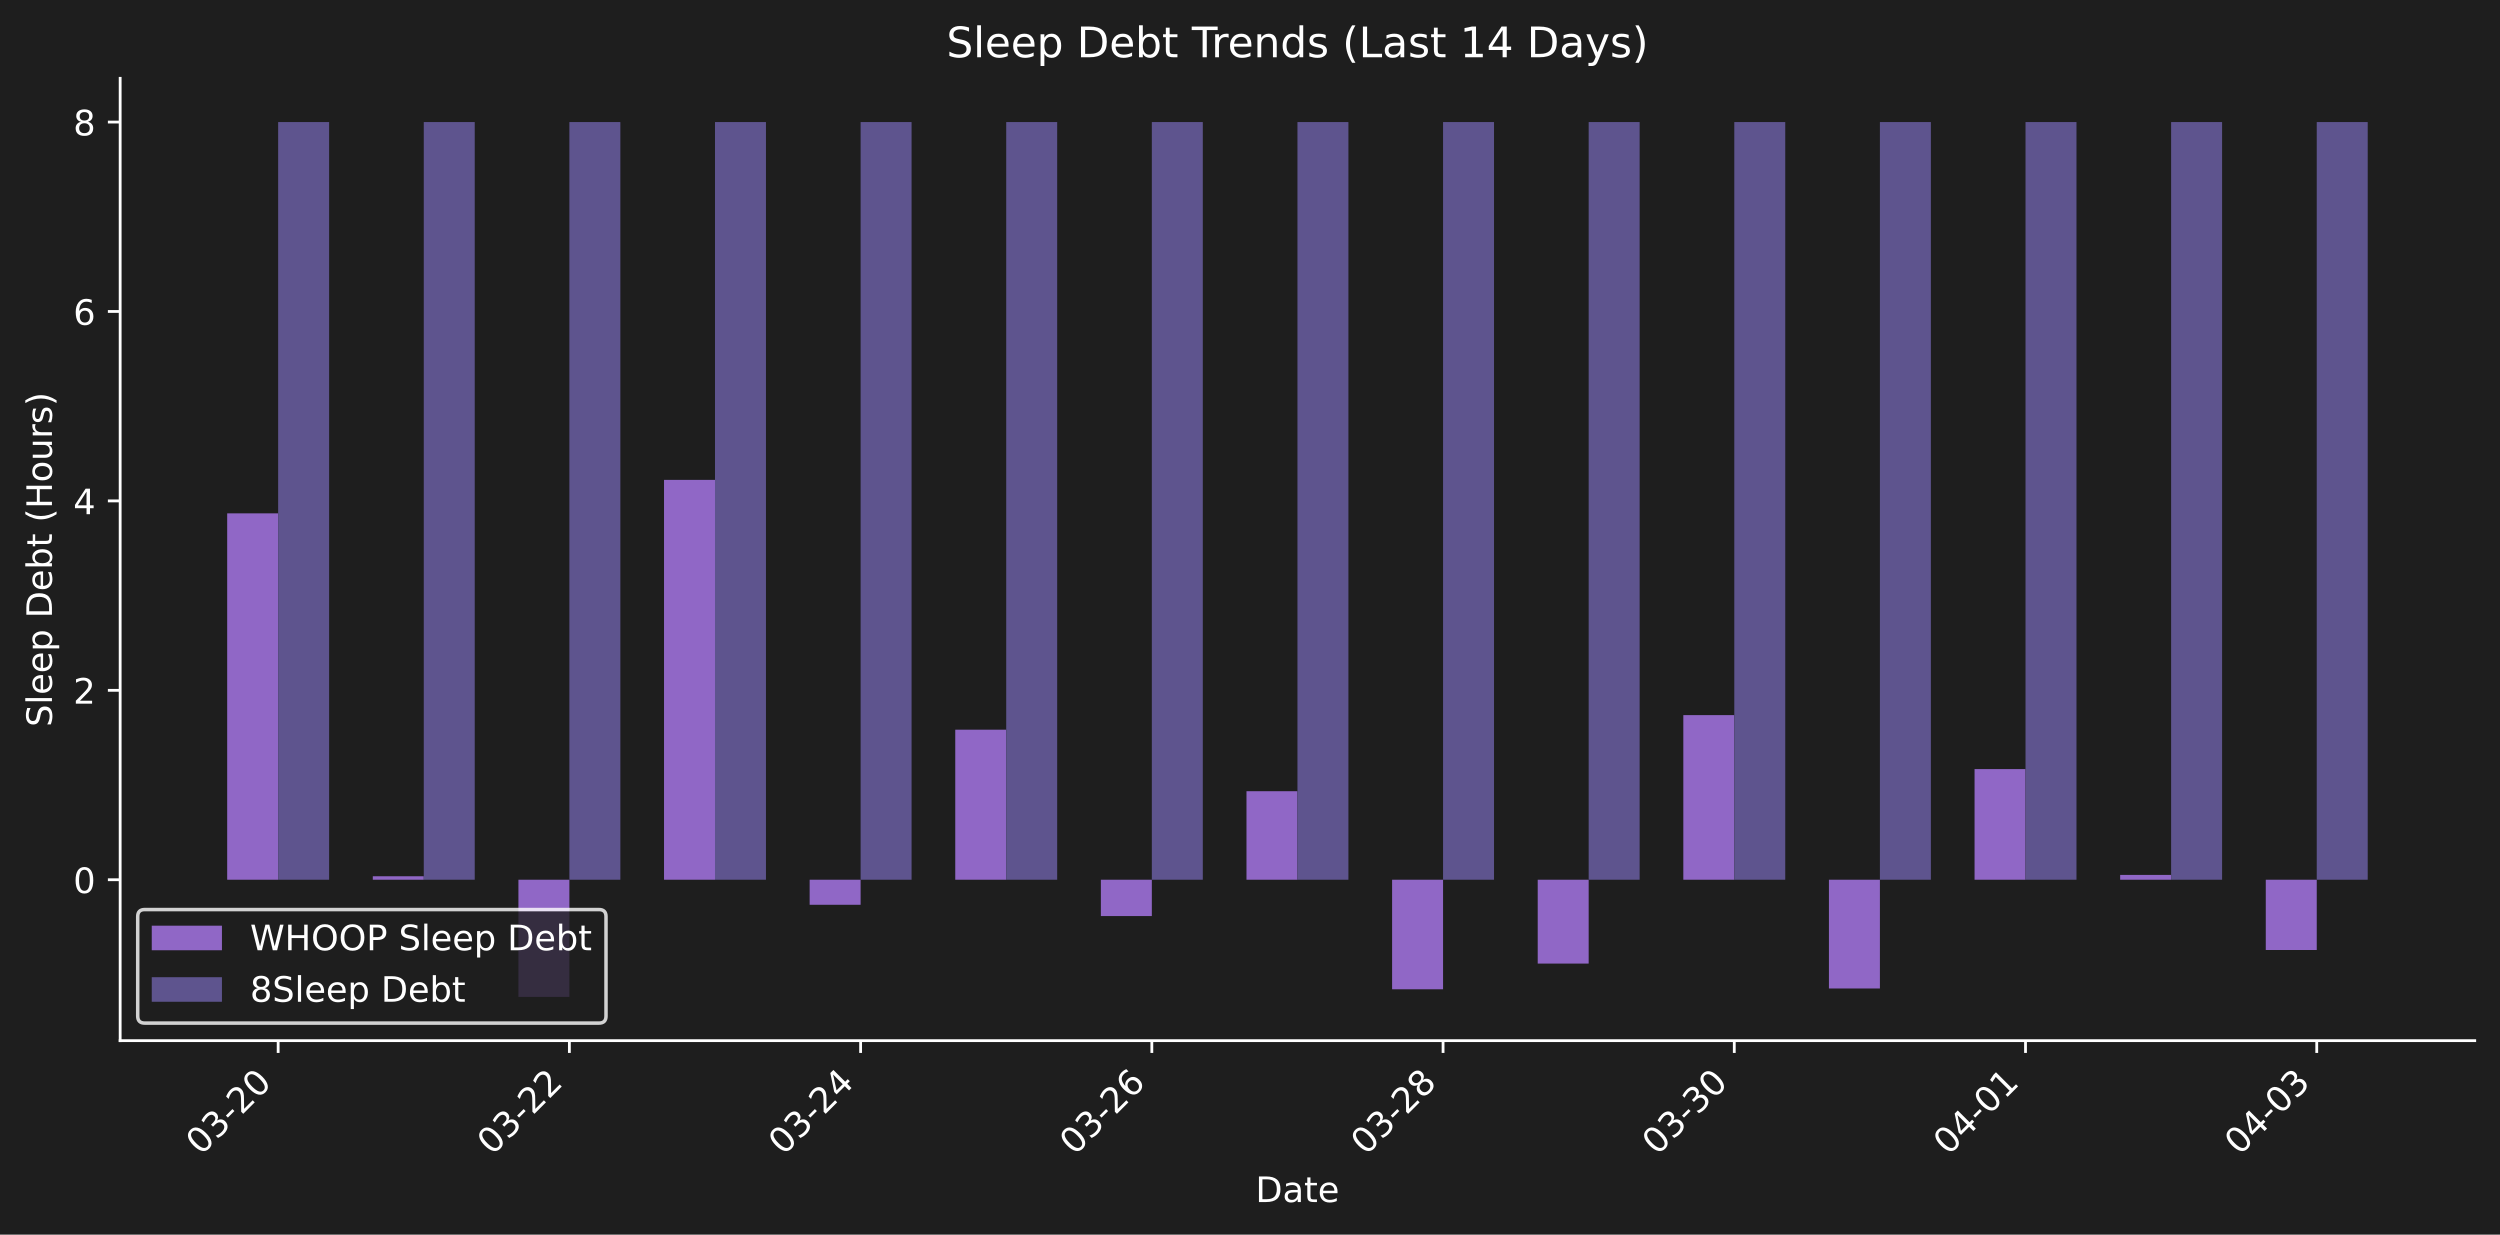
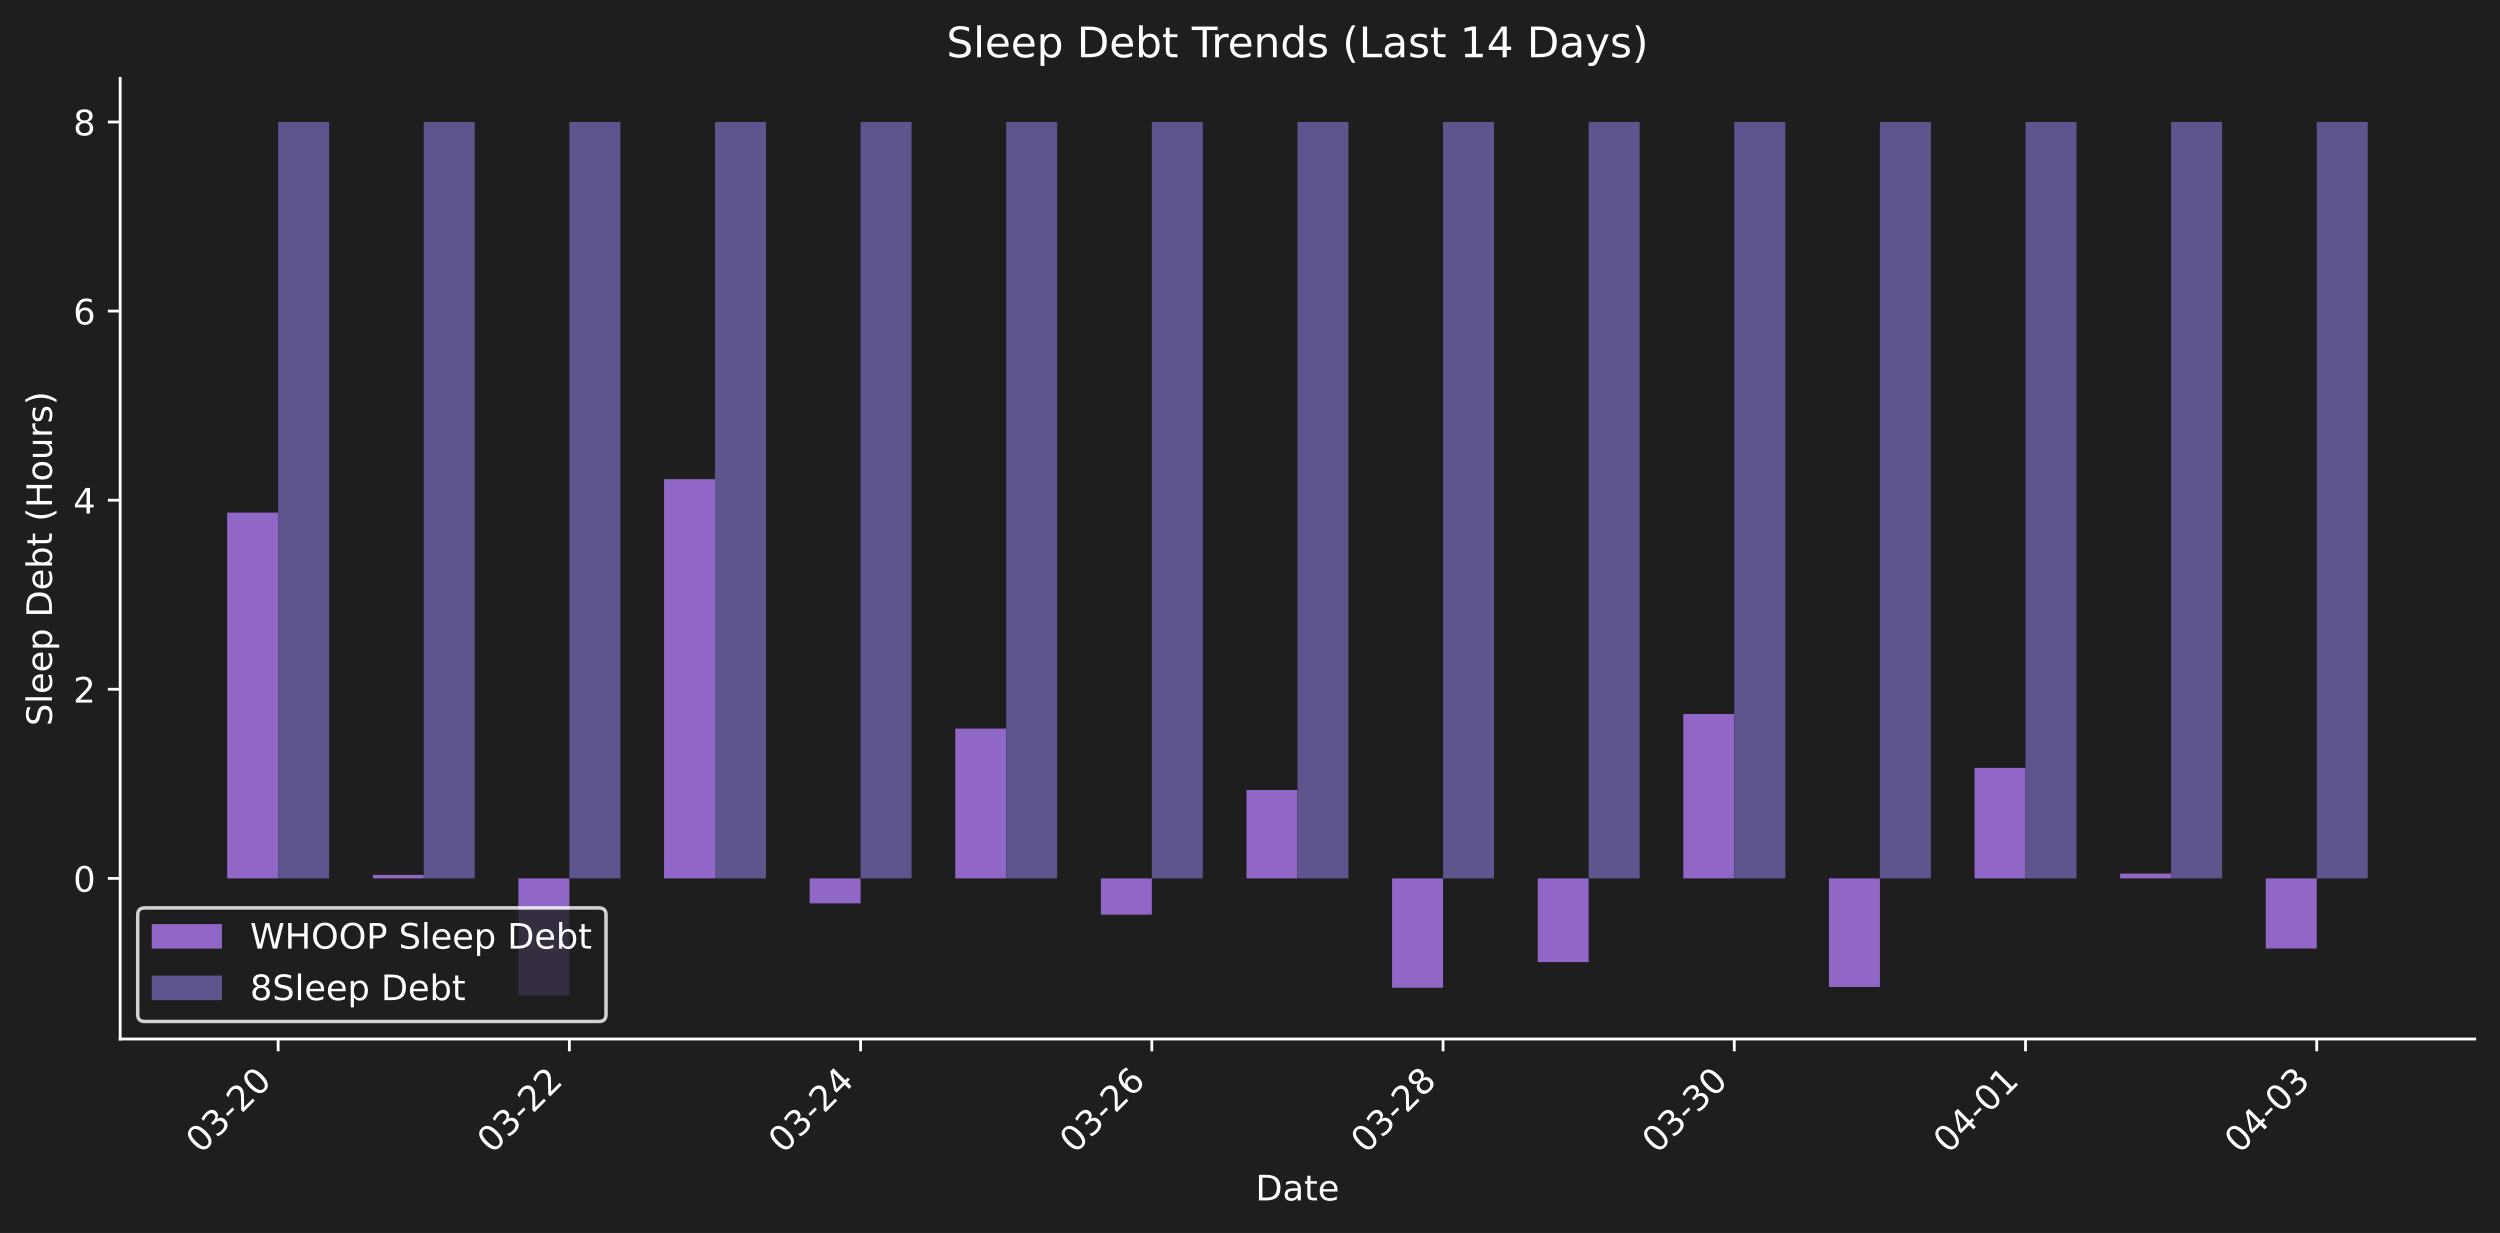
- <svg xmlns="http://www.w3.org/2000/svg" xmlns:xlink="http://www.w3.org/1999/xlink" width="712.371pt" height="351.8pt" viewBox="0 0 712.371 351.8" version="1.1">
+ <svg xmlns="http://www.w3.org/2000/svg" xmlns:xlink="http://www.w3.org/1999/xlink" width="712.371pt" height="351.334pt" viewBox="0 0 712.371 351.334" version="1.1">
  <defs>
    <style type="text/css">*{stroke-linejoin: round; stroke-linecap: butt}</style>
  </defs>
  <g id="figure_1">
    <g id="patch_1">
-       <path d="M 0 351.8  L 712.371 351.8  L 712.371 0  L 0 0  z " style="fill: #1e1e1e" />
+       <path d="M 0 351.334  L 712.371 351.334  L 712.371 0  L 0 0  z " style="fill: #1e1e1e" />
    </g>
    <g id="axes_1">
      <g id="patch_2">
-         <path d="M 34.241 296.531  L 705.171 296.531  L 705.171 22.318  L 34.241 22.318  L 34.241 296.531  z " style="fill: none" />
+         <path d="M 34.241 296.066  L 705.171 296.066  L 705.171 22.318  L 34.241 22.318  L 34.241 296.066  z " style="fill: none" />
      </g>
      <g id="patch_3">
-         <path d="M 64.737 250.678  L 79.26 250.678  L 79.26 146.28  L 64.737 146.28  z " clip-path="url(#pa725d5e0b2)" style="fill: #9067c6" />
+         <path d="M 64.737 250.29  L 79.26 250.29  L 79.26 146.07  L 64.737 146.07  z " clip-path="url(#pdab0f28e50)" style="fill: #9067c6" />
      </g>
      <g id="patch_4">
-         <path d="M 106.23 250.678  L 120.752 250.678  L 120.752 249.689  L 106.23 249.689  z " clip-path="url(#pa725d5e0b2)" style="fill: #9067c6" />
+         <path d="M 106.23 250.29  L 120.752 250.29  L 120.752 249.303  L 106.23 249.303  z " clip-path="url(#pdab0f28e50)" style="fill: #9067c6" />
      </g>
      <g id="patch_5">
-         <path d="M 147.722 250.678  L 162.244 250.678  L 162.244 284.067  L 147.722 284.067  z " clip-path="url(#pa725d5e0b2)" style="fill: #9067c6" />
+         <path d="M 147.722 250.29  L 162.244 250.29  L 162.244 283.623  L 147.722 283.623  z " clip-path="url(#pdab0f28e50)" style="fill: #9067c6" />
      </g>
      <g id="patch_6">
-         <path d="M 189.214 250.678  L 203.737 250.678  L 203.737 136.743  L 189.214 136.743  z " clip-path="url(#pa725d5e0b2)" style="fill: #9067c6" />
+         <path d="M 189.214 250.29  L 203.737 250.29  L 203.737 136.549  L 189.214 136.549  z " clip-path="url(#pdab0f28e50)" style="fill: #9067c6" />
      </g>
      <g id="patch_7">
-         <path d="M 230.707 250.678  L 245.229 250.678  L 245.229 257.815  L 230.707 257.815  z " clip-path="url(#pa725d5e0b2)" style="fill: #9067c6" />
+         <path d="M 230.707 250.29  L 245.229 250.29  L 245.229 257.415  L 230.707 257.415  z " clip-path="url(#pdab0f28e50)" style="fill: #9067c6" />
      </g>
      <g id="patch_8">
-         <path d="M 272.199 250.678  L 286.721 250.678  L 286.721 207.925  L 272.199 207.925  z " clip-path="url(#pa725d5e0b2)" style="fill: #9067c6" />
+         <path d="M 272.199 250.29  L 286.721 250.29  L 286.721 207.61  L 272.199 207.61  z " clip-path="url(#pdab0f28e50)" style="fill: #9067c6" />
      </g>
      <g id="patch_9">
-         <path d="M 313.691 250.678  L 328.213 250.678  L 328.213 261.031  L 313.691 261.031  z " clip-path="url(#pa725d5e0b2)" style="fill: #9067c6" />
+         <path d="M 313.691 250.29  L 328.213 250.29  L 328.213 260.626  L 313.691 260.626  z " clip-path="url(#pdab0f28e50)" style="fill: #9067c6" />
      </g>
      <g id="patch_10">
-         <path d="M 355.183 250.678  L 369.706 250.678  L 369.706 225.452  L 355.183 225.452  z " clip-path="url(#pa725d5e0b2)" style="fill: #9067c6" />
+         <path d="M 355.183 250.29  L 369.706 250.29  L 369.706 225.107  L 355.183 225.107  z " clip-path="url(#pdab0f28e50)" style="fill: #9067c6" />
      </g>
      <g id="patch_11">
-         <path d="M 396.676 250.678  L 411.198 250.678  L 411.198 281.894  L 396.676 281.894  z " clip-path="url(#pa725d5e0b2)" style="fill: #9067c6" />
+         <path d="M 396.676 250.29  L 411.198 250.29  L 411.198 281.453  L 396.676 281.453  z " clip-path="url(#pdab0f28e50)" style="fill: #9067c6" />
      </g>
      <g id="patch_12">
-         <path d="M 438.168 250.678  L 452.69 250.678  L 452.69 274.57  L 438.168 274.57  z " clip-path="url(#pa725d5e0b2)" style="fill: #9067c6" />
+         <path d="M 438.168 250.29  L 452.69 250.29  L 452.69 274.142  L 438.168 274.142  z " clip-path="url(#pdab0f28e50)" style="fill: #9067c6" />
      </g>
      <g id="patch_13">
-         <path d="M 479.66 250.678  L 494.182 250.678  L 494.182 203.77  L 479.66 203.77  z " clip-path="url(#pa725d5e0b2)" style="fill: #9067c6" />
+         <path d="M 479.66 250.29  L 494.182 250.29  L 494.182 203.462  L 479.66 203.462  z " clip-path="url(#pdab0f28e50)" style="fill: #9067c6" />
      </g>
      <g id="patch_14">
-         <path d="M 521.152 250.678  L 535.675 250.678  L 535.675 281.668  L 521.152 281.668  z " clip-path="url(#pa725d5e0b2)" style="fill: #9067c6" />
+         <path d="M 521.152 250.29  L 535.675 250.29  L 535.675 281.228  L 521.152 281.228  z " clip-path="url(#pdab0f28e50)" style="fill: #9067c6" />
      </g>
      <g id="patch_15">
-         <path d="M 562.645 250.678  L 577.167 250.678  L 577.167 219.148  L 562.645 219.148  z " clip-path="url(#pa725d5e0b2)" style="fill: #9067c6" />
+         <path d="M 562.645 250.29  L 577.167 250.29  L 577.167 218.814  L 562.645 218.814  z " clip-path="url(#pdab0f28e50)" style="fill: #9067c6" />
      </g>
      <g id="patch_16">
-         <path d="M 604.137 250.678  L 618.659 250.678  L 618.659 249.306  L 604.137 249.306  z " clip-path="url(#pa725d5e0b2)" style="fill: #9067c6" />
+         <path d="M 604.137 250.29  L 618.659 250.29  L 618.659 248.92  L 604.137 248.92  z " clip-path="url(#pdab0f28e50)" style="fill: #9067c6" />
      </g>
      <g id="patch_17">
-         <path d="M 645.629 250.678  L 660.152 250.678  L 660.152 270.701  L 645.629 270.701  z " clip-path="url(#pa725d5e0b2)" style="fill: #9067c6" />
+         <path d="M 645.629 250.29  L 660.152 250.29  L 660.152 270.279  L 645.629 270.279  z " clip-path="url(#pdab0f28e50)" style="fill: #9067c6" />
      </g>
      <g id="patch_18">
-         <path d="M 79.26 250.678  L 93.782 250.678  L 93.782 34.782  L 79.26 34.782  z " clip-path="url(#pa725d5e0b2)" style="fill: #5e548e" />
+         <path d="M 79.26 250.29  L 93.782 250.29  L 93.782 34.761  L 79.26 34.761  z " clip-path="url(#pdab0f28e50)" style="fill: #5e548e" />
      </g>
      <g id="patch_19">
-         <path d="M 120.752 250.678  L 135.274 250.678  L 135.274 34.782  L 120.752 34.782  z " clip-path="url(#pa725d5e0b2)" style="fill: #5e548e" />
+         <path d="M 120.752 250.29  L 135.274 250.29  L 135.274 34.761  L 120.752 34.761  z " clip-path="url(#pdab0f28e50)" style="fill: #5e548e" />
      </g>
      <g id="patch_20">
-         <path d="M 162.244 250.678  L 176.767 250.678  L 176.767 34.782  L 162.244 34.782  z " clip-path="url(#pa725d5e0b2)" style="fill: #5e548e" />
+         <path d="M 162.244 250.29  L 176.767 250.29  L 176.767 34.761  L 162.244 34.761  z " clip-path="url(#pdab0f28e50)" style="fill: #5e548e" />
      </g>
      <g id="patch_21">
-         <path d="M 203.737 250.678  L 218.259 250.678  L 218.259 34.782  L 203.737 34.782  z " clip-path="url(#pa725d5e0b2)" style="fill: #5e548e" />
+         <path d="M 203.737 250.29  L 218.259 250.29  L 218.259 34.761  L 203.737 34.761  z " clip-path="url(#pdab0f28e50)" style="fill: #5e548e" />
      </g>
      <g id="patch_22">
-         <path d="M 245.229 250.678  L 259.751 250.678  L 259.751 34.782  L 245.229 34.782  z " clip-path="url(#pa725d5e0b2)" style="fill: #5e548e" />
+         <path d="M 245.229 250.29  L 259.751 250.29  L 259.751 34.761  L 245.229 34.761  z " clip-path="url(#pdab0f28e50)" style="fill: #5e548e" />
      </g>
      <g id="patch_23">
-         <path d="M 286.721 250.678  L 301.243 250.678  L 301.243 34.782  L 286.721 34.782  z " clip-path="url(#pa725d5e0b2)" style="fill: #5e548e" />
+         <path d="M 286.721 250.29  L 301.243 250.29  L 301.243 34.761  L 286.721 34.761  z " clip-path="url(#pdab0f28e50)" style="fill: #5e548e" />
      </g>
      <g id="patch_24">
-         <path d="M 328.213 250.678  L 342.736 250.678  L 342.736 34.782  L 328.213 34.782  z " clip-path="url(#pa725d5e0b2)" style="fill: #5e548e" />
+         <path d="M 328.213 250.29  L 342.736 250.29  L 342.736 34.761  L 328.213 34.761  z " clip-path="url(#pdab0f28e50)" style="fill: #5e548e" />
      </g>
      <g id="patch_25">
-         <path d="M 369.706 250.678  L 384.228 250.678  L 384.228 34.782  L 369.706 34.782  z " clip-path="url(#pa725d5e0b2)" style="fill: #5e548e" />
+         <path d="M 369.706 250.29  L 384.228 250.29  L 384.228 34.761  L 369.706 34.761  z " clip-path="url(#pdab0f28e50)" style="fill: #5e548e" />
      </g>
      <g id="patch_26">
-         <path d="M 411.198 250.678  L 425.72 250.678  L 425.72 34.782  L 411.198 34.782  z " clip-path="url(#pa725d5e0b2)" style="fill: #5e548e" />
+         <path d="M 411.198 250.29  L 425.72 250.29  L 425.72 34.761  L 411.198 34.761  z " clip-path="url(#pdab0f28e50)" style="fill: #5e548e" />
      </g>
      <g id="patch_27">
-         <path d="M 452.69 250.678  L 467.212 250.678  L 467.212 34.782  L 452.69 34.782  z " clip-path="url(#pa725d5e0b2)" style="fill: #5e548e" />
+         <path d="M 452.69 250.29  L 467.212 250.29  L 467.212 34.761  L 452.69 34.761  z " clip-path="url(#pdab0f28e50)" style="fill: #5e548e" />
      </g>
      <g id="patch_28">
-         <path d="M 494.182 250.678  L 508.705 250.678  L 508.705 34.782  L 494.182 34.782  z " clip-path="url(#pa725d5e0b2)" style="fill: #5e548e" />
+         <path d="M 494.182 250.29  L 508.705 250.29  L 508.705 34.761  L 494.182 34.761  z " clip-path="url(#pdab0f28e50)" style="fill: #5e548e" />
      </g>
      <g id="patch_29">
-         <path d="M 535.675 250.678  L 550.197 250.678  L 550.197 34.782  L 535.675 34.782  z " clip-path="url(#pa725d5e0b2)" style="fill: #5e548e" />
+         <path d="M 535.675 250.29  L 550.197 250.29  L 550.197 34.761  L 535.675 34.761  z " clip-path="url(#pdab0f28e50)" style="fill: #5e548e" />
      </g>
      <g id="patch_30">
-         <path d="M 577.167 250.678  L 591.689 250.678  L 591.689 34.782  L 577.167 34.782  z " clip-path="url(#pa725d5e0b2)" style="fill: #5e548e" />
+         <path d="M 577.167 250.29  L 591.689 250.29  L 591.689 34.761  L 577.167 34.761  z " clip-path="url(#pdab0f28e50)" style="fill: #5e548e" />
      </g>
      <g id="patch_31">
-         <path d="M 618.659 250.678  L 633.182 250.678  L 633.182 34.782  L 618.659 34.782  z " clip-path="url(#pa725d5e0b2)" style="fill: #5e548e" />
+         <path d="M 618.659 250.29  L 633.182 250.29  L 633.182 34.761  L 618.659 34.761  z " clip-path="url(#pdab0f28e50)" style="fill: #5e548e" />
      </g>
      <g id="patch_32">
-         <path d="M 660.152 250.678  L 674.674 250.678  L 674.674 34.782  L 660.152 34.782  z " clip-path="url(#pa725d5e0b2)" style="fill: #5e548e" />
+         <path d="M 660.152 250.29  L 674.674 250.29  L 674.674 34.761  L 660.152 34.761  z " clip-path="url(#pdab0f28e50)" style="fill: #5e548e" />
      </g>
      <g id="matplotlib.axis_1">
        <g id="xtick_1">
          <g id="line2d_1">
            <defs>
-               <path id="md7cc86f29c" d="M 0 0  L 0 3.5  " style="stroke: #ffffff; stroke-width: 0.8" />
+               <path id="ma2bfa43843" d="M 0 0  L 0 3.5  " style="stroke: #ffffff; stroke-width: 0.8" />
            </defs>
            <g>
-               <use xlink:href="#md7cc86f29c" x="79.26" y="296.531" style="fill: #ffffff; stroke: #ffffff; stroke-width: 0.8" />
+               <use xlink:href="#ma2bfa43843" x="79.26" y="296.066" style="fill: #ffffff; stroke: #ffffff; stroke-width: 0.8" />
            </g>
          </g>
          <g id="text_1">
-             <g style="fill: #ffffff" transform="translate(57.2422 329.4511) rotate(-45) scale(0.1 -0.1)">
+             <g style="fill: #ffffff" transform="translate(57.2422 328.9857) rotate(-45) scale(0.1 -0.1)">
              <defs>
                <path id="DejaVuSans-30" d="M 2034 4250  Q 1547 4250 1301 3770  Q 1056 3291 1056 2328  Q 1056 1369 1301 889  Q 1547 409 2034 409  Q 2525 409 2770 889  Q 3016 1369 3016 2328  Q 3016 3291 2770 3770  Q 2525 4250 2034 4250  z M 2034 4750  Q 2819 4750 3233 4129  Q 3647 3509 3647 2328  Q 3647 1150 3233 529  Q 2819 -91 2034 -91  Q 1250 -91 836 529  Q 422 1150 422 2328  Q 422 3509 836 4129  Q 1250 4750 2034 4750  z " transform="scale(0.015625)" />
                <path id="DejaVuSans-33" d="M 2597 2516  Q 3050 2419 3304 2112  Q 3559 1806 3559 1356  Q 3559 666 3084 287  Q 2609 -91 1734 -91  Q 1441 -91 1130 -33  Q 819 25 488 141  L 488 750  Q 750 597 1062 519  Q 1375 441 1716 441  Q 2309 441 2620 675  Q 2931 909 2931 1356  Q 2931 1769 2642 2001  Q 2353 2234 1838 2234  L 1294 2234  L 1294 2753  L 1863 2753  Q 2328 2753 2575 2939  Q 2822 3125 2822 3475  Q 2822 3834 2567 4026  Q 2313 4219 1838 4219  Q 1578 4219 1281 4162  Q 984 4106 628 3988  L 628 4550  Q 988 4650 1302 4700  Q 1616 4750 1894 4750  Q 2613 4750 3031 4423  Q 3450 4097 3450 3541  Q 3450 3153 3228 2886  Q 3006 2619 2597 2516  z " transform="scale(0.015625)" />
                <path id="DejaVuSans-2d" d="M 313 2009  L 1997 2009  L 1997 1497  L 313 1497  L 313 2009  z " transform="scale(0.015625)" />
                <path id="DejaVuSans-32" d="M 1228 531  L 3431 531  L 3431 0  L 469 0  L 469 531  Q 828 903 1448 1529  Q 2069 2156 2228 2338  Q 2531 2678 2651 2914  Q 2772 3150 2772 3378  Q 2772 3750 2511 3984  Q 2250 4219 1831 4219  Q 1534 4219 1204 4116  Q 875 4013 500 3803  L 500 4441  Q 881 4594 1212 4672  Q 1544 4750 1819 4750  Q 2544 4750 2975 4387  Q 3406 4025 3406 3419  Q 3406 3131 3298 2873  Q 3191 2616 2906 2266  Q 2828 2175 2409 1742  Q 1991 1309 1228 531  z " transform="scale(0.015625)" />
              </defs>
              <use xlink:href="#DejaVuSans-30" />
              <use xlink:href="#DejaVuSans-33" transform="translate(63.62305 0)" />
              <use xlink:href="#DejaVuSans-2d" transform="translate(127.2461 0)" />
              <use xlink:href="#DejaVuSans-32" transform="translate(163.3301 0)" />
              <use xlink:href="#DejaVuSans-30" transform="translate(226.9531 0)" />
            </g>
          </g>
        </g>
        <g id="xtick_2">
          <g id="line2d_2">
            <g>
-               <use xlink:href="#md7cc86f29c" x="162.244" y="296.531" style="fill: #ffffff; stroke: #ffffff; stroke-width: 0.8" />
+               <use xlink:href="#ma2bfa43843" x="162.244" y="296.066" style="fill: #ffffff; stroke: #ffffff; stroke-width: 0.8" />
            </g>
          </g>
          <g id="text_2">
-             <g style="fill: #ffffff" transform="translate(140.2267 329.4511) rotate(-45) scale(0.1 -0.1)">
+             <g style="fill: #ffffff" transform="translate(140.2267 328.9857) rotate(-45) scale(0.1 -0.1)">
              <use xlink:href="#DejaVuSans-30" />
              <use xlink:href="#DejaVuSans-33" transform="translate(63.62305 0)" />
              <use xlink:href="#DejaVuSans-2d" transform="translate(127.2461 0)" />
              <use xlink:href="#DejaVuSans-32" transform="translate(163.3301 0)" />
              <use xlink:href="#DejaVuSans-32" transform="translate(226.9531 0)" />
            </g>
          </g>
        </g>
        <g id="xtick_3">
          <g id="line2d_3">
            <g>
-               <use xlink:href="#md7cc86f29c" x="245.229" y="296.531" style="fill: #ffffff; stroke: #ffffff; stroke-width: 0.8" />
+               <use xlink:href="#ma2bfa43843" x="245.229" y="296.066" style="fill: #ffffff; stroke: #ffffff; stroke-width: 0.8" />
            </g>
          </g>
          <g id="text_3">
-             <g style="fill: #ffffff" transform="translate(223.2113 329.4511) rotate(-45) scale(0.1 -0.1)">
+             <g style="fill: #ffffff" transform="translate(223.2113 328.9857) rotate(-45) scale(0.1 -0.1)">
              <defs>
                <path id="DejaVuSans-34" d="M 2419 4116  L 825 1625  L 2419 1625  L 2419 4116  z M 2253 4666  L 3047 4666  L 3047 1625  L 3713 1625  L 3713 1100  L 3047 1100  L 3047 0  L 2419 0  L 2419 1100  L 313 1100  L 313 1709  L 2253 4666  z " transform="scale(0.015625)" />
              </defs>
              <use xlink:href="#DejaVuSans-30" />
              <use xlink:href="#DejaVuSans-33" transform="translate(63.62305 0)" />
              <use xlink:href="#DejaVuSans-2d" transform="translate(127.2461 0)" />
              <use xlink:href="#DejaVuSans-32" transform="translate(163.3301 0)" />
              <use xlink:href="#DejaVuSans-34" transform="translate(226.9531 0)" />
            </g>
          </g>
        </g>
        <g id="xtick_4">
          <g id="line2d_4">
            <g>
-               <use xlink:href="#md7cc86f29c" x="328.213" y="296.531" style="fill: #ffffff; stroke: #ffffff; stroke-width: 0.8" />
+               <use xlink:href="#ma2bfa43843" x="328.213" y="296.066" style="fill: #ffffff; stroke: #ffffff; stroke-width: 0.8" />
            </g>
          </g>
          <g id="text_4">
-             <g style="fill: #ffffff" transform="translate(306.1958 329.4511) rotate(-45) scale(0.1 -0.1)">
+             <g style="fill: #ffffff" transform="translate(306.1958 328.9857) rotate(-45) scale(0.1 -0.1)">
              <defs>
                <path id="DejaVuSans-36" d="M 2113 2584  Q 1688 2584 1439 2293  Q 1191 2003 1191 1497  Q 1191 994 1439 701  Q 1688 409 2113 409  Q 2538 409 2786 701  Q 3034 994 3034 1497  Q 3034 2003 2786 2293  Q 2538 2584 2113 2584  z M 3366 4563  L 3366 3988  Q 3128 4100 2886 4159  Q 2644 4219 2406 4219  Q 1781 4219 1451 3797  Q 1122 3375 1075 2522  Q 1259 2794 1537 2939  Q 1816 3084 2150 3084  Q 2853 3084 3261 2657  Q 3669 2231 3669 1497  Q 3669 778 3244 343  Q 2819 -91 2113 -91  Q 1303 -91 875 529  Q 447 1150 447 2328  Q 447 3434 972 4092  Q 1497 4750 2381 4750  Q 2619 4750 2861 4703  Q 3103 4656 3366 4563  z " transform="scale(0.015625)" />
              </defs>
              <use xlink:href="#DejaVuSans-30" />
              <use xlink:href="#DejaVuSans-33" transform="translate(63.62305 0)" />
              <use xlink:href="#DejaVuSans-2d" transform="translate(127.2461 0)" />
              <use xlink:href="#DejaVuSans-32" transform="translate(163.3301 0)" />
              <use xlink:href="#DejaVuSans-36" transform="translate(226.9531 0)" />
            </g>
          </g>
        </g>
        <g id="xtick_5">
          <g id="line2d_5">
            <g>
-               <use xlink:href="#md7cc86f29c" x="411.198" y="296.531" style="fill: #ffffff; stroke: #ffffff; stroke-width: 0.8" />
+               <use xlink:href="#ma2bfa43843" x="411.198" y="296.066" style="fill: #ffffff; stroke: #ffffff; stroke-width: 0.8" />
            </g>
          </g>
          <g id="text_5">
-             <g style="fill: #ffffff" transform="translate(389.1804 329.4511) rotate(-45) scale(0.1 -0.1)">
+             <g style="fill: #ffffff" transform="translate(389.1804 328.9857) rotate(-45) scale(0.1 -0.1)">
              <defs>
                <path id="DejaVuSans-38" d="M 2034 2216  Q 1584 2216 1326 1975  Q 1069 1734 1069 1313  Q 1069 891 1326 650  Q 1584 409 2034 409  Q 2484 409 2743 651  Q 3003 894 3003 1313  Q 3003 1734 2745 1975  Q 2488 2216 2034 2216  z M 1403 2484  Q 997 2584 770 2862  Q 544 3141 544 3541  Q 544 4100 942 4425  Q 1341 4750 2034 4750  Q 2731 4750 3128 4425  Q 3525 4100 3525 3541  Q 3525 3141 3298 2862  Q 3072 2584 2669 2484  Q 3125 2378 3379 2068  Q 3634 1759 3634 1313  Q 3634 634 3220 271  Q 2806 -91 2034 -91  Q 1263 -91 848 271  Q 434 634 434 1313  Q 434 1759 690 2068  Q 947 2378 1403 2484  z M 1172 3481  Q 1172 3119 1398 2916  Q 1625 2713 2034 2713  Q 2441 2713 2670 2916  Q 2900 3119 2900 3481  Q 2900 3844 2670 4047  Q 2441 4250 2034 4250  Q 1625 4250 1398 4047  Q 1172 3844 1172 3481  z " transform="scale(0.015625)" />
              </defs>
              <use xlink:href="#DejaVuSans-30" />
              <use xlink:href="#DejaVuSans-33" transform="translate(63.62305 0)" />
              <use xlink:href="#DejaVuSans-2d" transform="translate(127.2461 0)" />
              <use xlink:href="#DejaVuSans-32" transform="translate(163.3301 0)" />
              <use xlink:href="#DejaVuSans-38" transform="translate(226.9531 0)" />
            </g>
          </g>
        </g>
        <g id="xtick_6">
          <g id="line2d_6">
            <g>
-               <use xlink:href="#md7cc86f29c" x="494.182" y="296.531" style="fill: #ffffff; stroke: #ffffff; stroke-width: 0.8" />
+               <use xlink:href="#ma2bfa43843" x="494.182" y="296.066" style="fill: #ffffff; stroke: #ffffff; stroke-width: 0.8" />
            </g>
          </g>
          <g id="text_6">
-             <g style="fill: #ffffff" transform="translate(472.1649 329.4511) rotate(-45) scale(0.1 -0.1)">
+             <g style="fill: #ffffff" transform="translate(472.1649 328.9857) rotate(-45) scale(0.1 -0.1)">
              <use xlink:href="#DejaVuSans-30" />
              <use xlink:href="#DejaVuSans-33" transform="translate(63.62305 0)" />
              <use xlink:href="#DejaVuSans-2d" transform="translate(127.2461 0)" />
              <use xlink:href="#DejaVuSans-33" transform="translate(163.3301 0)" />
              <use xlink:href="#DejaVuSans-30" transform="translate(226.9531 0)" />
            </g>
          </g>
        </g>
        <g id="xtick_7">
          <g id="line2d_7">
            <g>
-               <use xlink:href="#md7cc86f29c" x="577.167" y="296.531" style="fill: #ffffff; stroke: #ffffff; stroke-width: 0.8" />
+               <use xlink:href="#ma2bfa43843" x="577.167" y="296.066" style="fill: #ffffff; stroke: #ffffff; stroke-width: 0.8" />
            </g>
          </g>
          <g id="text_7">
-             <g style="fill: #ffffff" transform="translate(555.1494 329.4511) rotate(-45) scale(0.1 -0.1)">
+             <g style="fill: #ffffff" transform="translate(555.1494 328.9857) rotate(-45) scale(0.1 -0.1)">
              <defs>
                <path id="DejaVuSans-31" d="M 794 531  L 1825 531  L 1825 4091  L 703 3866  L 703 4441  L 1819 4666  L 2450 4666  L 2450 531  L 3481 531  L 3481 0  L 794 0  L 794 531  z " transform="scale(0.015625)" />
              </defs>
              <use xlink:href="#DejaVuSans-30" />
              <use xlink:href="#DejaVuSans-34" transform="translate(63.62305 0)" />
              <use xlink:href="#DejaVuSans-2d" transform="translate(127.2461 0)" />
              <use xlink:href="#DejaVuSans-30" transform="translate(163.3301 0)" />
              <use xlink:href="#DejaVuSans-31" transform="translate(226.9531 0)" />
            </g>
          </g>
        </g>
        <g id="xtick_8">
          <g id="line2d_8">
            <g>
-               <use xlink:href="#md7cc86f29c" x="660.152" y="296.531" style="fill: #ffffff; stroke: #ffffff; stroke-width: 0.8" />
+               <use xlink:href="#ma2bfa43843" x="660.152" y="296.066" style="fill: #ffffff; stroke: #ffffff; stroke-width: 0.8" />
            </g>
          </g>
          <g id="text_8">
-             <g style="fill: #ffffff" transform="translate(638.134 329.4511) rotate(-45) scale(0.1 -0.1)">
+             <g style="fill: #ffffff" transform="translate(638.134 328.9857) rotate(-45) scale(0.1 -0.1)">
              <use xlink:href="#DejaVuSans-30" />
              <use xlink:href="#DejaVuSans-34" transform="translate(63.62305 0)" />
              <use xlink:href="#DejaVuSans-2d" transform="translate(127.2461 0)" />
              <use xlink:href="#DejaVuSans-30" transform="translate(163.3301 0)" />
              <use xlink:href="#DejaVuSans-33" transform="translate(226.9531 0)" />
            </g>
          </g>
        </g>
        <g id="text_9">
-           <g style="fill: #ffffff" transform="translate(357.7548 342.5201) scale(0.1 -0.1)">
+           <g style="fill: #ffffff" transform="translate(357.7548 342.0547) scale(0.1 -0.1)">
            <defs>
              <path id="DejaVuSans-44" d="M 1259 4147  L 1259 519  L 2022 519  Q 2988 519 3436 956  Q 3884 1394 3884 2338  Q 3884 3275 3436 3711  Q 2988 4147 2022 4147  L 1259 4147  z M 628 4666  L 1925 4666  Q 3281 4666 3915 4102  Q 4550 3538 4550 2338  Q 4550 1131 3912 565  Q 3275 0 1925 0  L 628 0  L 628 4666  z " transform="scale(0.015625)" />
              <path id="DejaVuSans-61" d="M 2194 1759  Q 1497 1759 1228 1600  Q 959 1441 959 1056  Q 959 750 1161 570  Q 1363 391 1709 391  Q 2188 391 2477 730  Q 2766 1069 2766 1631  L 2766 1759  L 2194 1759  z M 3341 1997  L 3341 0  L 2766 0  L 2766 531  Q 2569 213 2275 61  Q 1981 -91 1556 -91  Q 1019 -91 701 211  Q 384 513 384 1019  Q 384 1609 779 1909  Q 1175 2209 1959 2209  L 2766 2209  L 2766 2266  Q 2766 2663 2505 2880  Q 2244 3097 1772 3097  Q 1472 3097 1187 3025  Q 903 2953 641 2809  L 641 3341  Q 956 3463 1253 3523  Q 1550 3584 1831 3584  Q 2591 3584 2966 3190  Q 3341 2797 3341 1997  z " transform="scale(0.015625)" />
              <path id="DejaVuSans-74" d="M 1172 4494  L 1172 3500  L 2356 3500  L 2356 3053  L 1172 3053  L 1172 1153  Q 1172 725 1289 603  Q 1406 481 1766 481  L 2356 481  L 2356 0  L 1766 0  Q 1100 0 847 248  Q 594 497 594 1153  L 594 3053  L 172 3053  L 172 3500  L 594 3500  L 594 4494  L 1172 4494  z " transform="scale(0.015625)" />
              <path id="DejaVuSans-65" d="M 3597 1894  L 3597 1613  L 953 1613  Q 991 1019 1311 708  Q 1631 397 2203 397  Q 2534 397 2845 478  Q 3156 559 3463 722  L 3463 178  Q 3153 47 2828 -22  Q 2503 -91 2169 -91  Q 1331 -91 842 396  Q 353 884 353 1716  Q 353 2575 817 3079  Q 1281 3584 2069 3584  Q 2775 3584 3186 3129  Q 3597 2675 3597 1894  z M 3022 2063  Q 3016 2534 2758 2815  Q 2500 3097 2075 3097  Q 1594 3097 1305 2825  Q 1016 2553 972 2059  L 3022 2063  z " transform="scale(0.015625)" />
            </defs>
            <use xlink:href="#DejaVuSans-44" />
            <use xlink:href="#DejaVuSans-61" transform="translate(77.00195 0)" />
            <use xlink:href="#DejaVuSans-74" transform="translate(138.2812 0)" />
            <use xlink:href="#DejaVuSans-65" transform="translate(177.4902 0)" />
          </g>
        </g>
      </g>
      <g id="matplotlib.axis_2">
        <g id="ytick_1">
          <g id="line2d_9">
            <defs>
-               <path id="md46564945e" d="M 0 0  L -3.5 0  " style="stroke: #ffffff; stroke-width: 0.8" />
+               <path id="m75289dfd3d" d="M 0 0  L -3.5 0  " style="stroke: #ffffff; stroke-width: 0.8" />
            </defs>
            <g>
-               <use xlink:href="#md46564945e" x="34.241" y="250.678" style="fill: #ffffff; stroke: #ffffff; stroke-width: 0.8" />
+               <use xlink:href="#m75289dfd3d" x="34.241" y="250.29" style="fill: #ffffff; stroke: #ffffff; stroke-width: 0.8" />
            </g>
          </g>
          <g id="text_10">
-             <g style="fill: #ffffff" transform="translate(20.87813 254.477) scale(0.1 -0.1)">
+             <g style="fill: #ffffff" transform="translate(20.87813 254.0894) scale(0.1 -0.1)">
              <use xlink:href="#DejaVuSans-30" />
            </g>
          </g>
        </g>
        <g id="ytick_2">
          <g id="line2d_10">
            <g>
-               <use xlink:href="#md46564945e" x="34.241" y="196.704" style="fill: #ffffff; stroke: #ffffff; stroke-width: 0.8" />
+               <use xlink:href="#m75289dfd3d" x="34.241" y="196.408" style="fill: #ffffff; stroke: #ffffff; stroke-width: 0.8" />
            </g>
          </g>
          <g id="text_11">
-             <g style="fill: #ffffff" transform="translate(20.87813 200.5031) scale(0.1 -0.1)">
+             <g style="fill: #ffffff" transform="translate(20.87813 200.2071) scale(0.1 -0.1)">
              <use xlink:href="#DejaVuSans-32" />
            </g>
          </g>
        </g>
        <g id="ytick_3">
          <g id="line2d_11">
            <g>
-               <use xlink:href="#md46564945e" x="34.241" y="142.73" style="fill: #ffffff; stroke: #ffffff; stroke-width: 0.8" />
+               <use xlink:href="#m75289dfd3d" x="34.241" y="142.526" style="fill: #ffffff; stroke: #ffffff; stroke-width: 0.8" />
            </g>
          </g>
          <g id="text_12">
-             <g style="fill: #ffffff" transform="translate(20.87813 146.5293) scale(0.1 -0.1)">
+             <g style="fill: #ffffff" transform="translate(20.87813 146.3249) scale(0.1 -0.1)">
              <use xlink:href="#DejaVuSans-34" />
            </g>
          </g>
        </g>
        <g id="ytick_4">
          <g id="line2d_12">
            <g>
-               <use xlink:href="#md46564945e" x="34.241" y="88.756" style="fill: #ffffff; stroke: #ffffff; stroke-width: 0.8" />
+               <use xlink:href="#m75289dfd3d" x="34.241" y="88.643" style="fill: #ffffff; stroke: #ffffff; stroke-width: 0.8" />
            </g>
          </g>
          <g id="text_13">
-             <g style="fill: #ffffff" transform="translate(20.87813 92.55542) scale(0.1 -0.1)">
+             <g style="fill: #ffffff" transform="translate(20.87813 92.44266) scale(0.1 -0.1)">
              <use xlink:href="#DejaVuSans-36" />
            </g>
          </g>
        </g>
        <g id="ytick_5">
          <g id="line2d_13">
            <g>
-               <use xlink:href="#md46564945e" x="34.241" y="34.782" style="fill: #ffffff; stroke: #ffffff; stroke-width: 0.8" />
+               <use xlink:href="#m75289dfd3d" x="34.241" y="34.761" style="fill: #ffffff; stroke: #ffffff; stroke-width: 0.8" />
            </g>
          </g>
          <g id="text_14">
-             <g style="fill: #ffffff" transform="translate(20.87813 38.58158) scale(0.1 -0.1)">
+             <g style="fill: #ffffff" transform="translate(20.87813 38.56042) scale(0.1 -0.1)">
              <use xlink:href="#DejaVuSans-38" />
            </g>
          </g>
        </g>
        <g id="text_15">
-           <g style="fill: #ffffff" transform="translate(14.79844 207.1044) rotate(-90) scale(0.1 -0.1)">
+           <g style="fill: #ffffff" transform="translate(14.79844 206.8717) rotate(-90) scale(0.1 -0.1)">
            <defs>
              <path id="DejaVuSans-53" d="M 3425 4513  L 3425 3897  Q 3066 4069 2747 4153  Q 2428 4238 2131 4238  Q 1616 4238 1336 4038  Q 1056 3838 1056 3469  Q 1056 3159 1242 3001  Q 1428 2844 1947 2747  L 2328 2669  Q 3034 2534 3370 2195  Q 3706 1856 3706 1288  Q 3706 609 3251 259  Q 2797 -91 1919 -91  Q 1588 -91 1214 -16  Q 841 59 441 206  L 441 856  Q 825 641 1194 531  Q 1563 422 1919 422  Q 2459 422 2753 634  Q 3047 847 3047 1241  Q 3047 1584 2836 1778  Q 2625 1972 2144 2069  L 1759 2144  Q 1053 2284 737 2584  Q 422 2884 422 3419  Q 422 4038 858 4394  Q 1294 4750 2059 4750  Q 2388 4750 2728 4690  Q 3069 4631 3425 4513  z " transform="scale(0.015625)" />
              <path id="DejaVuSans-6c" d="M 603 4863  L 1178 4863  L 1178 0  L 603 0  L 603 4863  z " transform="scale(0.015625)" />
              <path id="DejaVuSans-70" d="M 1159 525  L 1159 -1331  L 581 -1331  L 581 3500  L 1159 3500  L 1159 2969  Q 1341 3281 1617 3432  Q 1894 3584 2278 3584  Q 2916 3584 3314 3078  Q 3713 2572 3713 1747  Q 3713 922 3314 415  Q 2916 -91 2278 -91  Q 1894 -91 1617 61  Q 1341 213 1159 525  z M 3116 1747  Q 3116 2381 2855 2742  Q 2594 3103 2138 3103  Q 1681 3103 1420 2742  Q 1159 2381 1159 1747  Q 1159 1113 1420 752  Q 1681 391 2138 391  Q 2594 391 2855 752  Q 3116 1113 3116 1747  z " transform="scale(0.015625)" />
              <path id="DejaVuSans-20" transform="scale(0.015625)" />
              <path id="DejaVuSans-62" d="M 3116 1747  Q 3116 2381 2855 2742  Q 2594 3103 2138 3103  Q 1681 3103 1420 2742  Q 1159 2381 1159 1747  Q 1159 1113 1420 752  Q 1681 391 2138 391  Q 2594 391 2855 752  Q 3116 1113 3116 1747  z M 1159 2969  Q 1341 3281 1617 3432  Q 1894 3584 2278 3584  Q 2916 3584 3314 3078  Q 3713 2572 3713 1747  Q 3713 922 3314 415  Q 2916 -91 2278 -91  Q 1894 -91 1617 61  Q 1341 213 1159 525  L 1159 0  L 581 0  L 581 4863  L 1159 4863  L 1159 2969  z " transform="scale(0.015625)" />
              <path id="DejaVuSans-28" d="M 1984 4856  Q 1566 4138 1362 3434  Q 1159 2731 1159 2009  Q 1159 1288 1364 580  Q 1569 -128 1984 -844  L 1484 -844  Q 1016 -109 783 600  Q 550 1309 550 2009  Q 550 2706 781 3412  Q 1013 4119 1484 4856  L 1984 4856  z " transform="scale(0.015625)" />
              <path id="DejaVuSans-48" d="M 628 4666  L 1259 4666  L 1259 2753  L 3553 2753  L 3553 4666  L 4184 4666  L 4184 0  L 3553 0  L 3553 2222  L 1259 2222  L 1259 0  L 628 0  L 628 4666  z " transform="scale(0.015625)" />
              <path id="DejaVuSans-6f" d="M 1959 3097  Q 1497 3097 1228 2736  Q 959 2375 959 1747  Q 959 1119 1226 758  Q 1494 397 1959 397  Q 2419 397 2687 759  Q 2956 1122 2956 1747  Q 2956 2369 2687 2733  Q 2419 3097 1959 3097  z M 1959 3584  Q 2709 3584 3137 3096  Q 3566 2609 3566 1747  Q 3566 888 3137 398  Q 2709 -91 1959 -91  Q 1206 -91 779 398  Q 353 888 353 1747  Q 353 2609 779 3096  Q 1206 3584 1959 3584  z " transform="scale(0.015625)" />
              <path id="DejaVuSans-75" d="M 544 1381  L 544 3500  L 1119 3500  L 1119 1403  Q 1119 906 1312 657  Q 1506 409 1894 409  Q 2359 409 2629 706  Q 2900 1003 2900 1516  L 2900 3500  L 3475 3500  L 3475 0  L 2900 0  L 2900 538  Q 2691 219 2414 64  Q 2138 -91 1772 -91  Q 1169 -91 856 284  Q 544 659 544 1381  z M 1991 3584  L 1991 3584  z " transform="scale(0.015625)" />
              <path id="DejaVuSans-72" d="M 2631 2963  Q 2534 3019 2420 3045  Q 2306 3072 2169 3072  Q 1681 3072 1420 2755  Q 1159 2438 1159 1844  L 1159 0  L 581 0  L 581 3500  L 1159 3500  L 1159 2956  Q 1341 3275 1631 3429  Q 1922 3584 2338 3584  Q 2397 3584 2469 3576  Q 2541 3569 2628 3553  L 2631 2963  z " transform="scale(0.015625)" />
              <path id="DejaVuSans-73" d="M 2834 3397  L 2834 2853  Q 2591 2978 2328 3040  Q 2066 3103 1784 3103  Q 1356 3103 1142 2972  Q 928 2841 928 2578  Q 928 2378 1081 2264  Q 1234 2150 1697 2047  L 1894 2003  Q 2506 1872 2764 1633  Q 3022 1394 3022 966  Q 3022 478 2636 193  Q 2250 -91 1575 -91  Q 1294 -91 989 -36  Q 684 19 347 128  L 347 722  Q 666 556 975 473  Q 1284 391 1588 391  Q 1994 391 2212 530  Q 2431 669 2431 922  Q 2431 1156 2273 1281  Q 2116 1406 1581 1522  L 1381 1569  Q 847 1681 609 1914  Q 372 2147 372 2553  Q 372 3047 722 3315  Q 1072 3584 1716 3584  Q 2034 3584 2315 3537  Q 2597 3491 2834 3397  z " transform="scale(0.015625)" />
              <path id="DejaVuSans-29" d="M 513 4856  L 1013 4856  Q 1481 4119 1714 3412  Q 1947 2706 1947 2009  Q 1947 1309 1714 600  Q 1481 -109 1013 -844  L 513 -844  Q 928 -128 1133 580  Q 1338 1288 1338 2009  Q 1338 2731 1133 3434  Q 928 4138 513 4856  z " transform="scale(0.015625)" />
            </defs>
            <use xlink:href="#DejaVuSans-53" />
            <use xlink:href="#DejaVuSans-6c" transform="translate(63.47656 0)" />
            <use xlink:href="#DejaVuSans-65" transform="translate(91.25977 0)" />
            <use xlink:href="#DejaVuSans-65" transform="translate(152.7832 0)" />
            <use xlink:href="#DejaVuSans-70" transform="translate(214.3066 0)" />
            <use xlink:href="#DejaVuSans-20" transform="translate(277.7832 0)" />
            <use xlink:href="#DejaVuSans-44" transform="translate(309.5703 0)" />
            <use xlink:href="#DejaVuSans-65" transform="translate(386.5723 0)" />
            <use xlink:href="#DejaVuSans-62" transform="translate(448.0957 0)" />
            <use xlink:href="#DejaVuSans-74" transform="translate(511.5723 0)" />
            <use xlink:href="#DejaVuSans-20" transform="translate(550.7812 0)" />
            <use xlink:href="#DejaVuSans-28" transform="translate(582.5684 0)" />
            <use xlink:href="#DejaVuSans-48" transform="translate(621.582 0)" />
            <use xlink:href="#DejaVuSans-6f" transform="translate(696.7773 0)" />
            <use xlink:href="#DejaVuSans-75" transform="translate(757.959 0)" />
            <use xlink:href="#DejaVuSans-72" transform="translate(821.3379 0)" />
            <use xlink:href="#DejaVuSans-73" transform="translate(862.4512 0)" />
            <use xlink:href="#DejaVuSans-29" transform="translate(914.5508 0)" />
          </g>
        </g>
      </g>
      <g id="patch_33">
-         <path d="M 34.241 296.531  L 34.241 22.318  " style="fill: none; stroke: #ffffff; stroke-width: 0.8; stroke-linejoin: miter; stroke-linecap: square" />
+         <path d="M 34.241 296.066  L 34.241 22.318  " style="fill: none; stroke: #ffffff; stroke-width: 0.8; stroke-linejoin: miter; stroke-linecap: square" />
      </g>
      <g id="patch_34">
-         <path d="M 34.241 296.531  L 705.171 296.531  " style="fill: none; stroke: #ffffff; stroke-width: 0.8; stroke-linejoin: miter; stroke-linecap: square" />
+         <path d="M 34.241 296.066  L 705.171 296.066  " style="fill: none; stroke: #ffffff; stroke-width: 0.8; stroke-linejoin: miter; stroke-linecap: square" />
      </g>
      <g id="text_16">
        <g style="fill: #ffffff" transform="translate(269.7006 16.31812) scale(0.12 -0.12)">
          <defs>
            <path id="DejaVuSans-54" d="M -19 4666  L 3928 4666  L 3928 4134  L 2272 4134  L 2272 0  L 1638 0  L 1638 4134  L -19 4134  L -19 4666  z " transform="scale(0.015625)" />
            <path id="DejaVuSans-6e" d="M 3513 2113  L 3513 0  L 2938 0  L 2938 2094  Q 2938 2591 2744 2837  Q 2550 3084 2163 3084  Q 1697 3084 1428 2787  Q 1159 2491 1159 1978  L 1159 0  L 581 0  L 581 3500  L 1159 3500  L 1159 2956  Q 1366 3272 1645 3428  Q 1925 3584 2291 3584  Q 2894 3584 3203 3211  Q 3513 2838 3513 2113  z " transform="scale(0.015625)" />
            <path id="DejaVuSans-64" d="M 2906 2969  L 2906 4863  L 3481 4863  L 3481 0  L 2906 0  L 2906 525  Q 2725 213 2448 61  Q 2172 -91 1784 -91  Q 1150 -91 751 415  Q 353 922 353 1747  Q 353 2572 751 3078  Q 1150 3584 1784 3584  Q 2172 3584 2448 3432  Q 2725 3281 2906 2969  z M 947 1747  Q 947 1113 1208 752  Q 1469 391 1925 391  Q 2381 391 2643 752  Q 2906 1113 2906 1747  Q 2906 2381 2643 2742  Q 2381 3103 1925 3103  Q 1469 3103 1208 2742  Q 947 2381 947 1747  z " transform="scale(0.015625)" />
            <path id="DejaVuSans-4c" d="M 628 4666  L 1259 4666  L 1259 531  L 3531 531  L 3531 0  L 628 0  L 628 4666  z " transform="scale(0.015625)" />
            <path id="DejaVuSans-79" d="M 2059 -325  Q 1816 -950 1584 -1140  Q 1353 -1331 966 -1331  L 506 -1331  L 506 -850  L 844 -850  Q 1081 -850 1212 -737  Q 1344 -625 1503 -206  L 1606 56  L 191 3500  L 800 3500  L 1894 763  L 2988 3500  L 3597 3500  L 2059 -325  z " transform="scale(0.015625)" />
          </defs>
          <use xlink:href="#DejaVuSans-53" />
          <use xlink:href="#DejaVuSans-6c" transform="translate(63.47656 0)" />
          <use xlink:href="#DejaVuSans-65" transform="translate(91.25977 0)" />
          <use xlink:href="#DejaVuSans-65" transform="translate(152.7832 0)" />
          <use xlink:href="#DejaVuSans-70" transform="translate(214.3066 0)" />
          <use xlink:href="#DejaVuSans-20" transform="translate(277.7832 0)" />
          <use xlink:href="#DejaVuSans-44" transform="translate(309.5703 0)" />
          <use xlink:href="#DejaVuSans-65" transform="translate(386.5723 0)" />
          <use xlink:href="#DejaVuSans-62" transform="translate(448.0957 0)" />
          <use xlink:href="#DejaVuSans-74" transform="translate(511.5723 0)" />
          <use xlink:href="#DejaVuSans-20" transform="translate(550.7812 0)" />
          <use xlink:href="#DejaVuSans-54" transform="translate(582.5684 0)" />
          <use xlink:href="#DejaVuSans-72" transform="translate(628.9023 0)" />
          <use xlink:href="#DejaVuSans-65" transform="translate(667.7656 0)" />
          <use xlink:href="#DejaVuSans-6e" transform="translate(729.2891 0)" />
          <use xlink:href="#DejaVuSans-64" transform="translate(792.668 0)" />
          <use xlink:href="#DejaVuSans-73" transform="translate(856.1445 0)" />
          <use xlink:href="#DejaVuSans-20" transform="translate(908.2441 0)" />
          <use xlink:href="#DejaVuSans-28" transform="translate(940.0312 0)" />
          <use xlink:href="#DejaVuSans-4c" transform="translate(979.0449 0)" />
          <use xlink:href="#DejaVuSans-61" transform="translate(1034.758 0)" />
          <use xlink:href="#DejaVuSans-73" transform="translate(1096.037 0)" />
          <use xlink:href="#DejaVuSans-74" transform="translate(1148.137 0)" />
          <use xlink:href="#DejaVuSans-20" transform="translate(1187.346 0)" />
          <use xlink:href="#DejaVuSans-31" transform="translate(1219.133 0)" />
          <use xlink:href="#DejaVuSans-34" transform="translate(1282.756 0)" />
          <use xlink:href="#DejaVuSans-20" transform="translate(1346.379 0)" />
          <use xlink:href="#DejaVuSans-44" transform="translate(1378.166 0)" />
          <use xlink:href="#DejaVuSans-61" transform="translate(1455.168 0)" />
          <use xlink:href="#DejaVuSans-79" transform="translate(1516.447 0)" />
          <use xlink:href="#DejaVuSans-73" transform="translate(1575.627 0)" />
          <use xlink:href="#DejaVuSans-29" transform="translate(1627.727 0)" />
        </g>
      </g>
      <g id="legend_1">
        <g id="patch_35">
-           <path d="M 41.241 291.531  L 170.681 291.531  Q 172.681 291.531 172.681 289.531  L 172.681 261.175  Q 172.681 259.175 170.681 259.175  L 41.241 259.175  Q 39.241 259.175 39.241 261.175  L 39.241 289.531  Q 39.241 291.531 41.241 291.531  z " style="fill: #1e1e1e; opacity: 0.8; stroke: #ffffff; stroke-linejoin: miter" />
+           <path d="M 41.241 291.066  L 170.681 291.066  Q 172.681 291.066 172.681 289.066  L 172.681 260.71  Q 172.681 258.71 170.681 258.71  L 41.241 258.71  Q 39.241 258.71 39.241 260.71  L 39.241 289.066  Q 39.241 291.066 41.241 291.066  z " style="fill: #1e1e1e; opacity: 0.8; stroke: #ffffff; stroke-linejoin: miter" />
        </g>
        <g id="patch_36">
-           <path d="M 43.241 270.773  L 63.241 270.773  L 63.241 263.773  L 43.241 263.773  z " style="fill: #9067c6" />
+           <path d="M 43.241 270.308  L 63.241 270.308  L 63.241 263.308  L 43.241 263.308  z " style="fill: #9067c6" />
        </g>
        <g id="text_17">
-           <g style="fill: #ffffff" transform="translate(71.24062 270.7734) scale(0.1 -0.1)">
+           <g style="fill: #ffffff" transform="translate(71.24062 270.308) scale(0.1 -0.1)">
            <defs>
              <path id="DejaVuSans-57" d="M 213 4666  L 850 4666  L 1831 722  L 2809 4666  L 3519 4666  L 4500 722  L 5478 4666  L 6119 4666  L 4947 0  L 4153 0  L 3169 4050  L 2175 0  L 1381 0  L 213 4666  z " transform="scale(0.015625)" />
              <path id="DejaVuSans-4f" d="M 2522 4238  Q 1834 4238 1429 3725  Q 1025 3213 1025 2328  Q 1025 1447 1429 934  Q 1834 422 2522 422  Q 3209 422 3611 934  Q 4013 1447 4013 2328  Q 4013 3213 3611 3725  Q 3209 4238 2522 4238  z M 2522 4750  Q 3503 4750 4090 4092  Q 4678 3434 4678 2328  Q 4678 1225 4090 567  Q 3503 -91 2522 -91  Q 1538 -91 948 565  Q 359 1222 359 2328  Q 359 3434 948 4092  Q 1538 4750 2522 4750  z " transform="scale(0.015625)" />
              <path id="DejaVuSans-50" d="M 1259 4147  L 1259 2394  L 2053 2394  Q 2494 2394 2734 2622  Q 2975 2850 2975 3272  Q 2975 3691 2734 3919  Q 2494 4147 2053 4147  L 1259 4147  z M 628 4666  L 2053 4666  Q 2838 4666 3239 4311  Q 3641 3956 3641 3272  Q 3641 2581 3239 2228  Q 2838 1875 2053 1875  L 1259 1875  L 1259 0  L 628 0  L 628 4666  z " transform="scale(0.015625)" />
            </defs>
            <use xlink:href="#DejaVuSans-57" />
            <use xlink:href="#DejaVuSans-48" transform="translate(98.87695 0)" />
            <use xlink:href="#DejaVuSans-4f" transform="translate(174.0723 0)" />
            <use xlink:href="#DejaVuSans-4f" transform="translate(252.7832 0)" />
            <use xlink:href="#DejaVuSans-50" transform="translate(331.4941 0)" />
            <use xlink:href="#DejaVuSans-20" transform="translate(391.7969 0)" />
            <use xlink:href="#DejaVuSans-53" transform="translate(423.584 0)" />
            <use xlink:href="#DejaVuSans-6c" transform="translate(487.0605 0)" />
            <use xlink:href="#DejaVuSans-65" transform="translate(514.8438 0)" />
            <use xlink:href="#DejaVuSans-65" transform="translate(576.3672 0)" />
            <use xlink:href="#DejaVuSans-70" transform="translate(637.8906 0)" />
            <use xlink:href="#DejaVuSans-20" transform="translate(701.3672 0)" />
            <use xlink:href="#DejaVuSans-44" transform="translate(733.1543 0)" />
            <use xlink:href="#DejaVuSans-65" transform="translate(810.1562 0)" />
            <use xlink:href="#DejaVuSans-62" transform="translate(871.6797 0)" />
            <use xlink:href="#DejaVuSans-74" transform="translate(935.1562 0)" />
          </g>
        </g>
        <g id="patch_37">
-           <path d="M 43.241 285.452  L 63.241 285.452  L 63.241 278.452  L 43.241 278.452  z " style="fill: #5e548e" />
+           <path d="M 43.241 284.986  L 63.241 284.986  L 63.241 277.986  L 43.241 277.986  z " style="fill: #5e548e" />
        </g>
        <g id="text_18">
-           <g style="fill: #ffffff" transform="translate(71.24062 285.4516) scale(0.1 -0.1)">
+           <g style="fill: #ffffff" transform="translate(71.24062 284.9861) scale(0.1 -0.1)">
            <use xlink:href="#DejaVuSans-38" />
            <use xlink:href="#DejaVuSans-53" transform="translate(63.62305 0)" />
            <use xlink:href="#DejaVuSans-6c" transform="translate(127.0996 0)" />
            <use xlink:href="#DejaVuSans-65" transform="translate(154.8828 0)" />
            <use xlink:href="#DejaVuSans-65" transform="translate(216.4062 0)" />
            <use xlink:href="#DejaVuSans-70" transform="translate(277.9297 0)" />
            <use xlink:href="#DejaVuSans-20" transform="translate(341.4062 0)" />
            <use xlink:href="#DejaVuSans-44" transform="translate(373.1934 0)" />
            <use xlink:href="#DejaVuSans-65" transform="translate(450.1953 0)" />
            <use xlink:href="#DejaVuSans-62" transform="translate(511.7188 0)" />
            <use xlink:href="#DejaVuSans-74" transform="translate(575.1953 0)" />
          </g>
        </g>
      </g>
    </g>
  </g>
  <defs>
-     <clipPath id="pa725d5e0b2">
-       <rect x="34.241" y="22.318" width="670.93" height="274.213" />
+     <clipPath id="pdab0f28e50">
+       <rect x="34.241" y="22.318" width="670.93" height="273.748" />
    </clipPath>
  </defs>
</svg>
